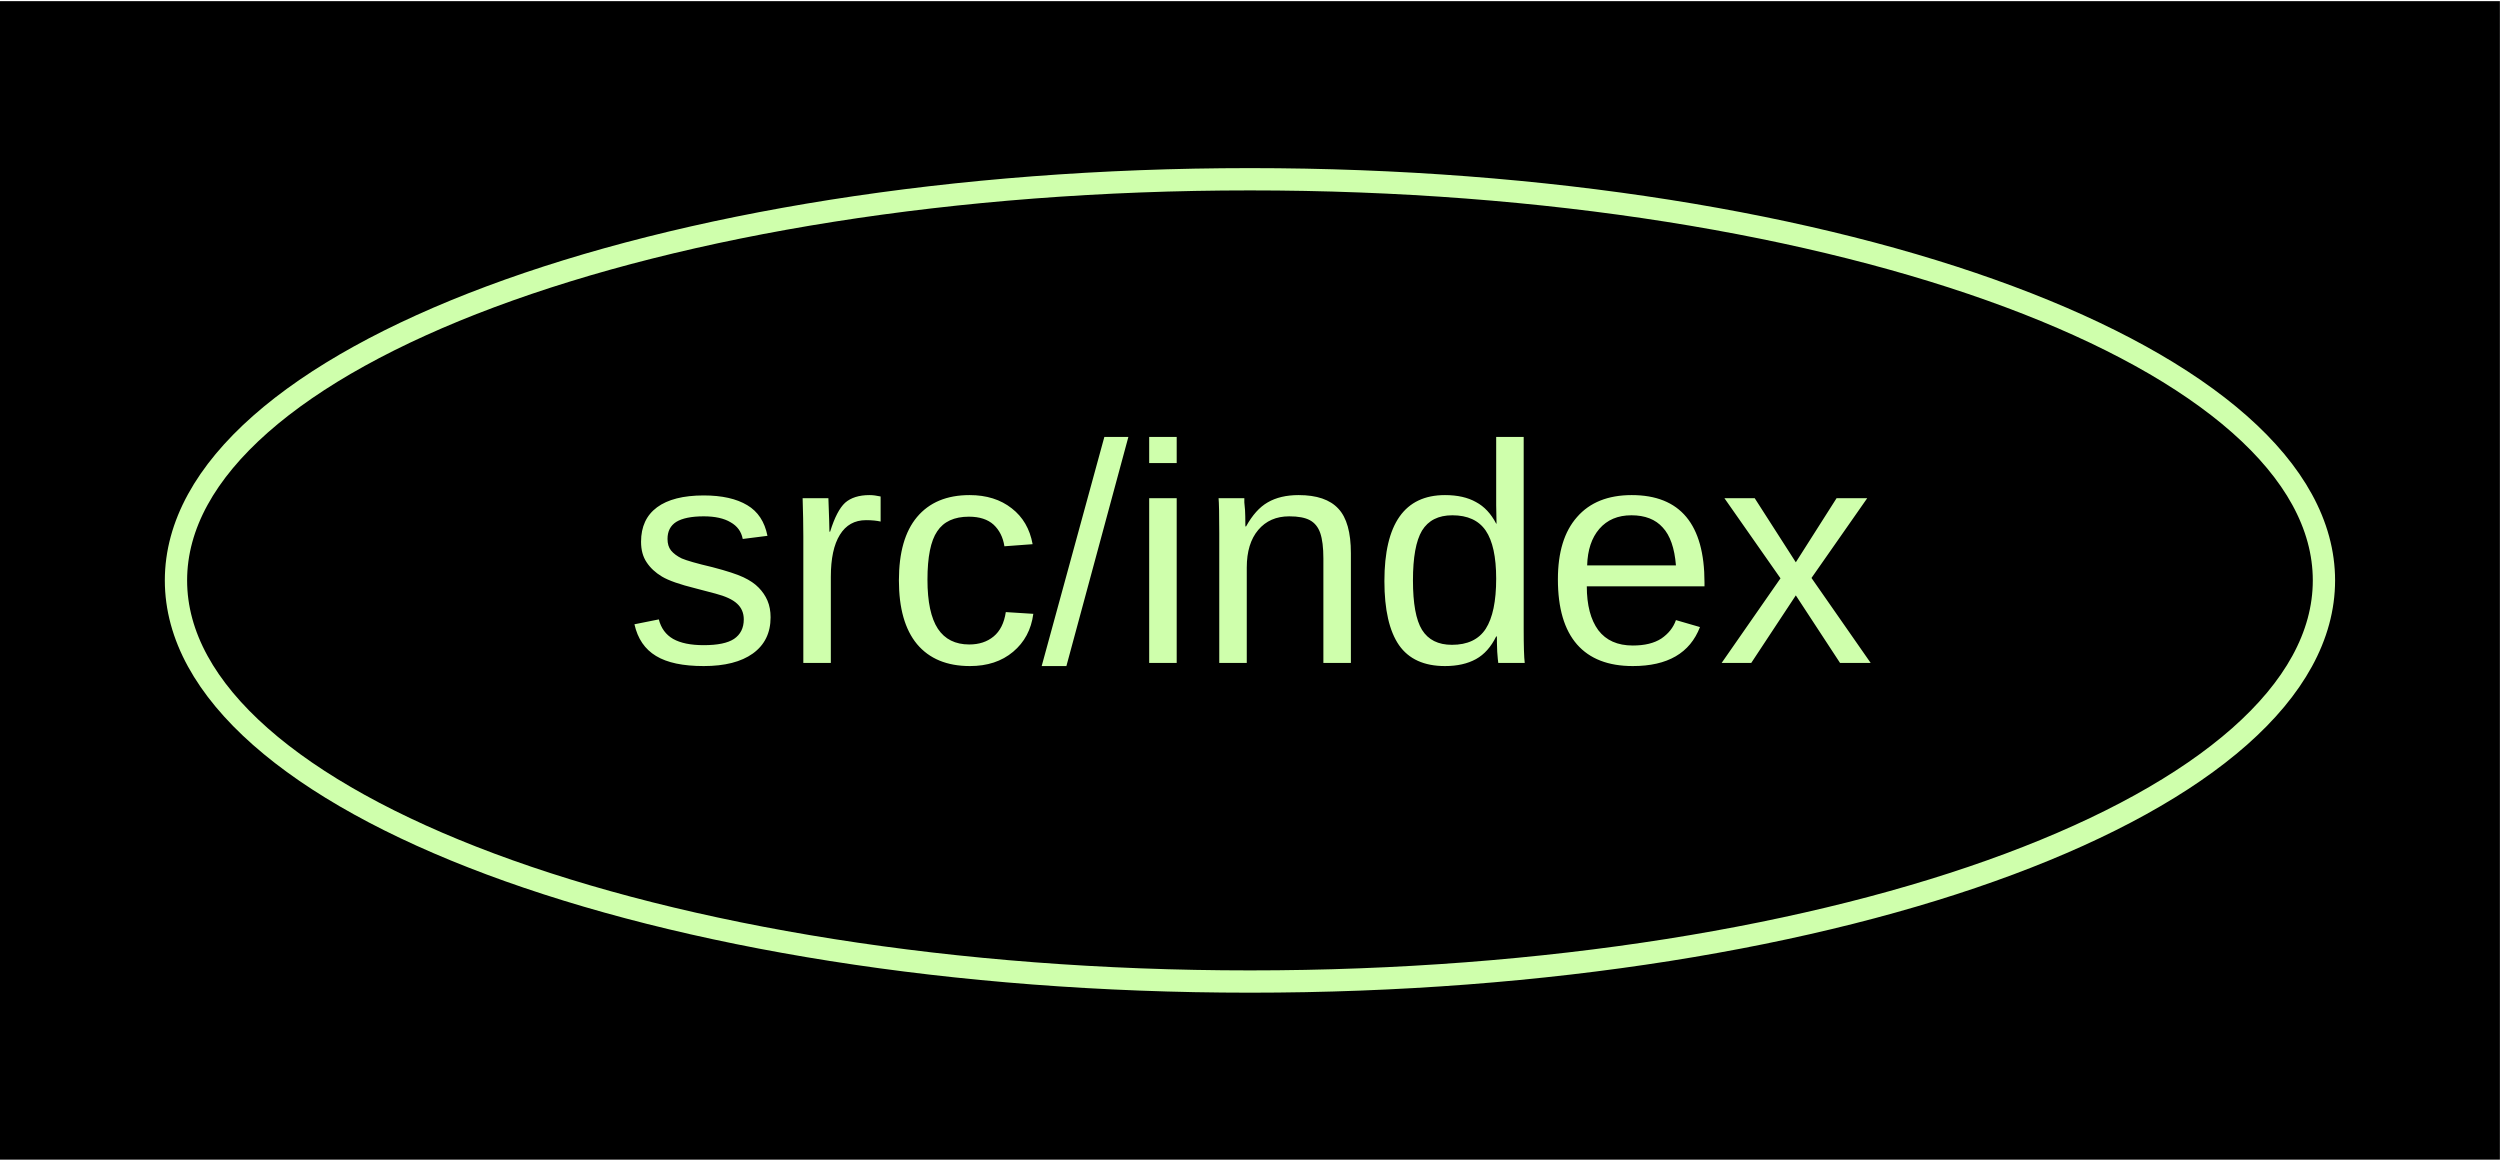
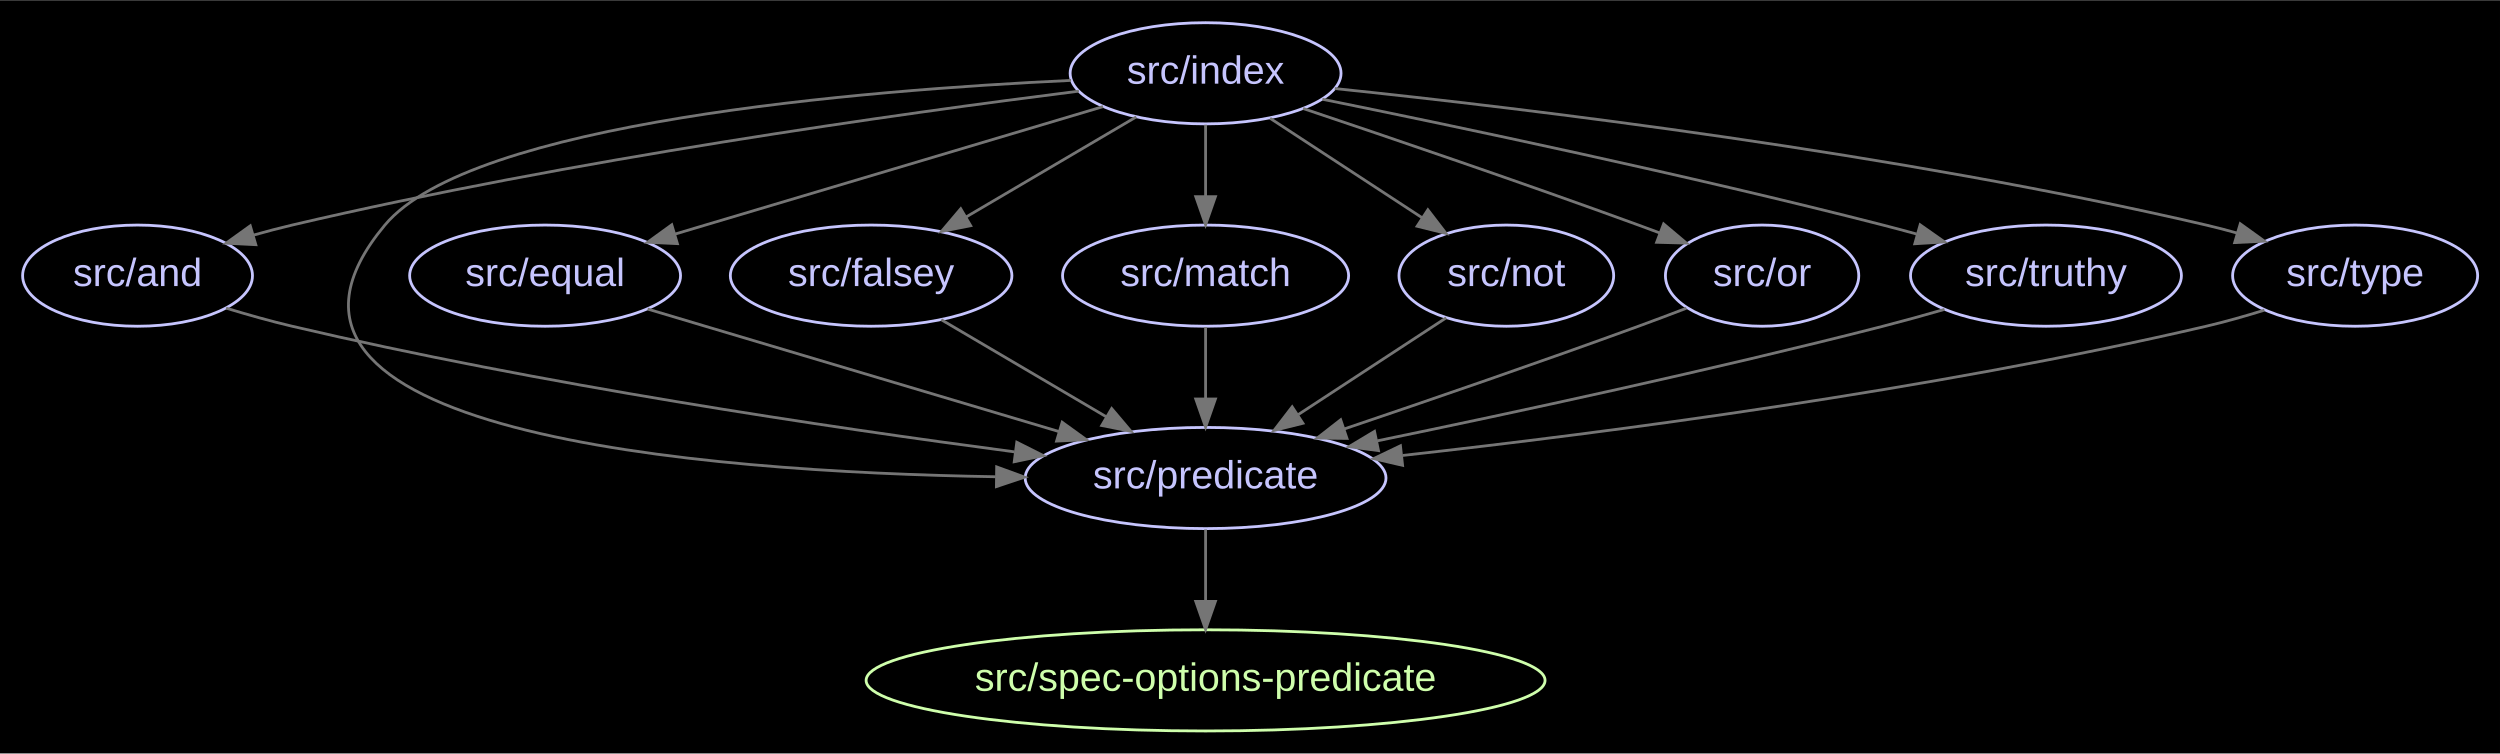
- <svg xmlns="http://www.w3.org/2000/svg" width="112pt" height="52pt" viewBox="0.00 0.00 112.18 51.98">
-   <g id="graph0" class="graph" transform="scale(1 1) rotate(0) translate(7.992 43.992)">
-     <polygon fill="#000000" stroke="none" points="-7.992,7.992 -7.992,-43.992 104.183,-43.992 104.183,7.992 -7.992,7.992" />
+ <svg xmlns="http://www.w3.org/2000/svg" width="889pt" height="268pt" viewBox="0.00 0.00 889.48 267.98">
+   <g id="graph0" class="graph" transform="scale(1 1) rotate(0) translate(7.992 259.992)">
+     <polygon fill="#000000" stroke="none" points="-7.992,7.992 -7.992,-259.992 881.485,-259.992 881.485,7.992 -7.992,7.992" />
    <g id="node1" class="node">
-       <ellipse fill="none" stroke="#cfffac" cx="48.096" cy="-18" rx="48.192" ry="18" />
-       <text text-anchor="middle" x="48.096" y="-14.3" font-family="Arial" font-size="14.00" fill="#cfffac">src/index</text>
+       <ellipse fill="none" stroke="#c6c5fe" cx="40.946" cy="-162" rx="40.893" ry="18" />
+       <text text-anchor="middle" x="40.946" y="-158.3" font-family="Arial" font-size="14.00" fill="#c6c5fe">src/and</text>
+     </g>
+     <g id="node2" class="node">
+       <ellipse fill="none" stroke="#c6c5fe" cx="420.946" cy="-90" rx="64.189" ry="18" />
+       <text text-anchor="middle" x="420.946" y="-86.3" font-family="Arial" font-size="14.00" fill="#c6c5fe">src/predicate</text>
+     </g>
+     <g id="edge1" class="edge">
+       <path fill="none" stroke="#757575" d="M72.443,-150.447C80.08,-148.116 88.26,-145.805 95.946,-144 183.773,-123.37 286.818,-108.034 352.946,-99.305" />
+       <polygon fill="#757575" stroke="#757575" points="353.772,-102.727 363.234,-97.961 352.865,-95.786 353.772,-102.727" />
+     </g>
+     <g id="node11" class="node">
+       <ellipse fill="none" stroke="#cfffac" cx="420.946" cy="-18" rx="120.779" ry="18" />
+       <text text-anchor="middle" x="420.946" y="-14.3" font-family="Arial" font-size="14.00" fill="#cfffac">src/spec-options-predicate</text>
+     </g>
+     <g id="edge16" class="edge">
+       <path fill="none" stroke="#757575" d="M420.946,-71.697C420.946,-63.983 420.946,-54.712 420.946,-46.112" />
+       <polygon fill="#757575" stroke="#757575" points="424.446,-46.104 420.946,-36.104 417.446,-46.104 424.446,-46.104" />
+     </g>
+     <g id="node3" class="node">
+       <ellipse fill="none" stroke="#c6c5fe" cx="185.946" cy="-162" rx="48.192" ry="18" />
+       <text text-anchor="middle" x="185.946" y="-158.3" font-family="Arial" font-size="14.00" fill="#c6c5fe">src/equal</text>
+     </g>
+     <g id="edge2" class="edge">
+       <path fill="none" stroke="#757575" d="M222.435,-150.115C229.251,-148.082 236.316,-145.976 242.946,-144 285.314,-131.374 333.358,-117.07 368.845,-106.507" />
+       <polygon fill="#757575" stroke="#757575" points="369.92,-109.838 378.506,-103.631 367.923,-103.129 369.92,-109.838" />
+     </g>
+     <g id="node4" class="node">
+       <ellipse fill="none" stroke="#c6c5fe" cx="301.946" cy="-162" rx="50.091" ry="18" />
+       <text text-anchor="middle" x="301.946" y="-158.3" font-family="Arial" font-size="14.00" fill="#c6c5fe">src/falsey</text>
+     </g>
+     <g id="edge3" class="edge">
+       <path fill="none" stroke="#757575" d="M326.893,-146.326C343.955,-136.289 366.819,-122.84 385.731,-111.715" />
+       <polygon fill="#757575" stroke="#757575" points="387.536,-114.714 394.38,-106.627 383.987,-108.68 387.536,-114.714" />
+     </g>
+     <g id="node5" class="node">
+       <ellipse fill="none" stroke="#c6c5fe" cx="420.946" cy="-234" rx="48.192" ry="18" />
+       <text text-anchor="middle" x="420.946" y="-230.3" font-family="Arial" font-size="14.00" fill="#c6c5fe">src/index</text>
+     </g>
+     <g id="edge4" class="edge">
+       <path fill="none" stroke="#757575" d="M375.876,-227.651C312.773,-219.711 194.732,-203.205 95.946,-180 91.503,-178.956 86.894,-177.744 82.321,-176.456" />
+       <polygon fill="#757575" stroke="#757575" points="83.024,-173.015 72.443,-173.553 81.05,-179.731 83.024,-173.015" />
+     </g>
+     <g id="edge10" class="edge">
+       <path fill="none" stroke="#757575" d="M373.071,-231.473C298.38,-227.972 159.489,-216.585 128.946,-180 67.152,-105.98 240.685,-92.219 346.259,-90.451" />
+       <polygon fill="#757575" stroke="#757575" points="346.616,-93.947 356.568,-90.313 346.522,-86.948 346.616,-93.947" />
+     </g>
+     <g id="edge5" class="edge">
+       <path fill="none" stroke="#757575" d="M384.468,-222.144C348.487,-211.434 291.924,-194.595 242.946,-180 239.424,-178.95 235.779,-177.864 232.114,-176.771" />
+       <polygon fill="#757575" stroke="#757575" points="233.018,-173.389 222.435,-173.885 231.018,-180.097 233.018,-173.389" />
+     </g>
+     <g id="edge6" class="edge">
+       <path fill="none" stroke="#757575" d="M396.289,-218.496C378.776,-208.194 355.044,-194.234 335.764,-182.893" />
+       <polygon fill="#757575" stroke="#757575" points="337.375,-179.78 326.981,-177.726 333.826,-185.813 337.375,-179.78" />
+     </g>
+     <g id="node6" class="node">
+       <ellipse fill="none" stroke="#c6c5fe" cx="420.946" cy="-162" rx="50.892" ry="18" />
+       <text text-anchor="middle" x="420.946" y="-158.3" font-family="Arial" font-size="14.00" fill="#c6c5fe">src/match</text>
+     </g>
+     <g id="edge7" class="edge">
+       <path fill="none" stroke="#757575" d="M420.946,-215.697C420.946,-207.983 420.946,-198.712 420.946,-190.112" />
+       <polygon fill="#757575" stroke="#757575" points="424.446,-190.104 420.946,-180.104 417.446,-190.104 424.446,-190.104" />
+     </g>
+     <g id="node7" class="node">
+       <ellipse fill="none" stroke="#c6c5fe" cx="527.946" cy="-162" rx="38.194" ry="18" />
+       <text text-anchor="middle" x="527.946" y="-158.3" font-family="Arial" font-size="14.00" fill="#c6c5fe">src/not</text>
+     </g>
+     <g id="edge8" class="edge">
+       <path fill="none" stroke="#757575" d="M443.901,-217.983C459.693,-207.652 480.825,-193.827 497.948,-182.625" />
+       <polygon fill="#757575" stroke="#757575" points="500.035,-185.442 506.487,-177.039 496.203,-179.584 500.035,-185.442" />
+     </g>
+     <g id="node8" class="node">
+       <ellipse fill="none" stroke="#c6c5fe" cx="618.946" cy="-162" rx="34.394" ry="18" />
+       <text text-anchor="middle" x="618.946" y="-158.3" font-family="Arial" font-size="14.00" fill="#c6c5fe">src/or</text>
+     </g>
+     <g id="edge9" class="edge">
+       <path fill="none" stroke="#757575" d="M455.633,-221.473C486.931,-210.975 534.177,-194.886 574.946,-180 577.456,-179.084 580.041,-178.125 582.64,-177.149" />
+       <polygon fill="#757575" stroke="#757575" points="583.909,-180.411 592.014,-173.588 581.423,-173.868 583.909,-180.411" />
+     </g>
+     <g id="node9" class="node">
+       <ellipse fill="none" stroke="#c6c5fe" cx="719.946" cy="-162" rx="48.192" ry="18" />
+       <text text-anchor="middle" x="719.946" y="-158.3" font-family="Arial" font-size="14.00" fill="#c6c5fe">src/truthy</text>
+     </g>
+     <g id="edge11" class="edge">
+       <path fill="none" stroke="#757575" d="M462.516,-224.762C510.712,-215.002 592.434,-197.808 661.946,-180 665.838,-179.003 669.862,-177.924 673.893,-176.81" />
+       <polygon fill="#757575" stroke="#757575" points="675.182,-180.083 683.853,-173.995 673.278,-173.347 675.182,-180.083" />
+     </g>
+     <g id="node10" class="node">
+       <ellipse fill="none" stroke="#c6c5fe" cx="829.946" cy="-162" rx="43.592" ry="18" />
+       <text text-anchor="middle" x="829.946" y="-158.3" font-family="Arial" font-size="14.00" fill="#c6c5fe">src/type</text>
+     </g>
+     <g id="edge12" class="edge">
+       <path fill="none" stroke="#757575" d="M466.914,-228.573C535.177,-221.456 667.105,-205.613 776.946,-180 780.546,-179.161 784.253,-178.193 787.955,-177.153" />
+       <polygon fill="#757575" stroke="#757575" points="789.074,-180.472 797.666,-174.274 787.084,-173.761 789.074,-180.472" />
+     </g>
+     <g id="edge13" class="edge">
+       <path fill="none" stroke="#757575" d="M420.946,-143.697C420.946,-135.983 420.946,-126.712 420.946,-118.112" />
+       <polygon fill="#757575" stroke="#757575" points="424.446,-118.104 420.946,-108.104 417.446,-118.104 424.446,-118.104" />
+     </g>
+     <g id="edge14" class="edge">
+       <path fill="none" stroke="#757575" d="M506.55,-147.003C491.49,-137.15 471.042,-123.773 453.908,-112.564" />
+       <polygon fill="#757575" stroke="#757575" points="455.581,-109.476 445.296,-106.93 451.749,-115.333 455.581,-109.476" />
+     </g>
+     <g id="edge15" class="edge">
+       <path fill="none" stroke="#757575" d="M592.014,-150.412C586.389,-148.252 580.485,-146.022 574.946,-144 540.075,-131.268 500.467,-117.655 470.152,-107.414" />
+       <polygon fill="#757575" stroke="#757575" points="471.248,-104.09 460.653,-104.213 469.012,-110.723 471.248,-104.09" />
+     </g>
+     <g id="edge17" class="edge">
+       <path fill="none" stroke="#757575" d="M683.853,-150.005C676.622,-147.92 669.062,-145.823 661.946,-144 601.118,-128.417 530.941,-113.303 482.06,-103.231" />
+       <polygon fill="#757575" stroke="#757575" points="482.463,-99.74 471.964,-101.159 481.056,-106.598 482.463,-99.74" />
+     </g>
+     <g id="edge18" class="edge">
+       <path fill="none" stroke="#757575" d="M797.666,-149.726C790.879,-147.616 783.722,-145.58 776.946,-144 678.924,-121.143 563.312,-106.067 491.054,-98.029" />
+       <polygon fill="#757575" stroke="#757575" points="491.037,-94.506 480.714,-96.894 490.273,-101.464 491.037,-94.506" />
    </g>
  </g>
</svg>
